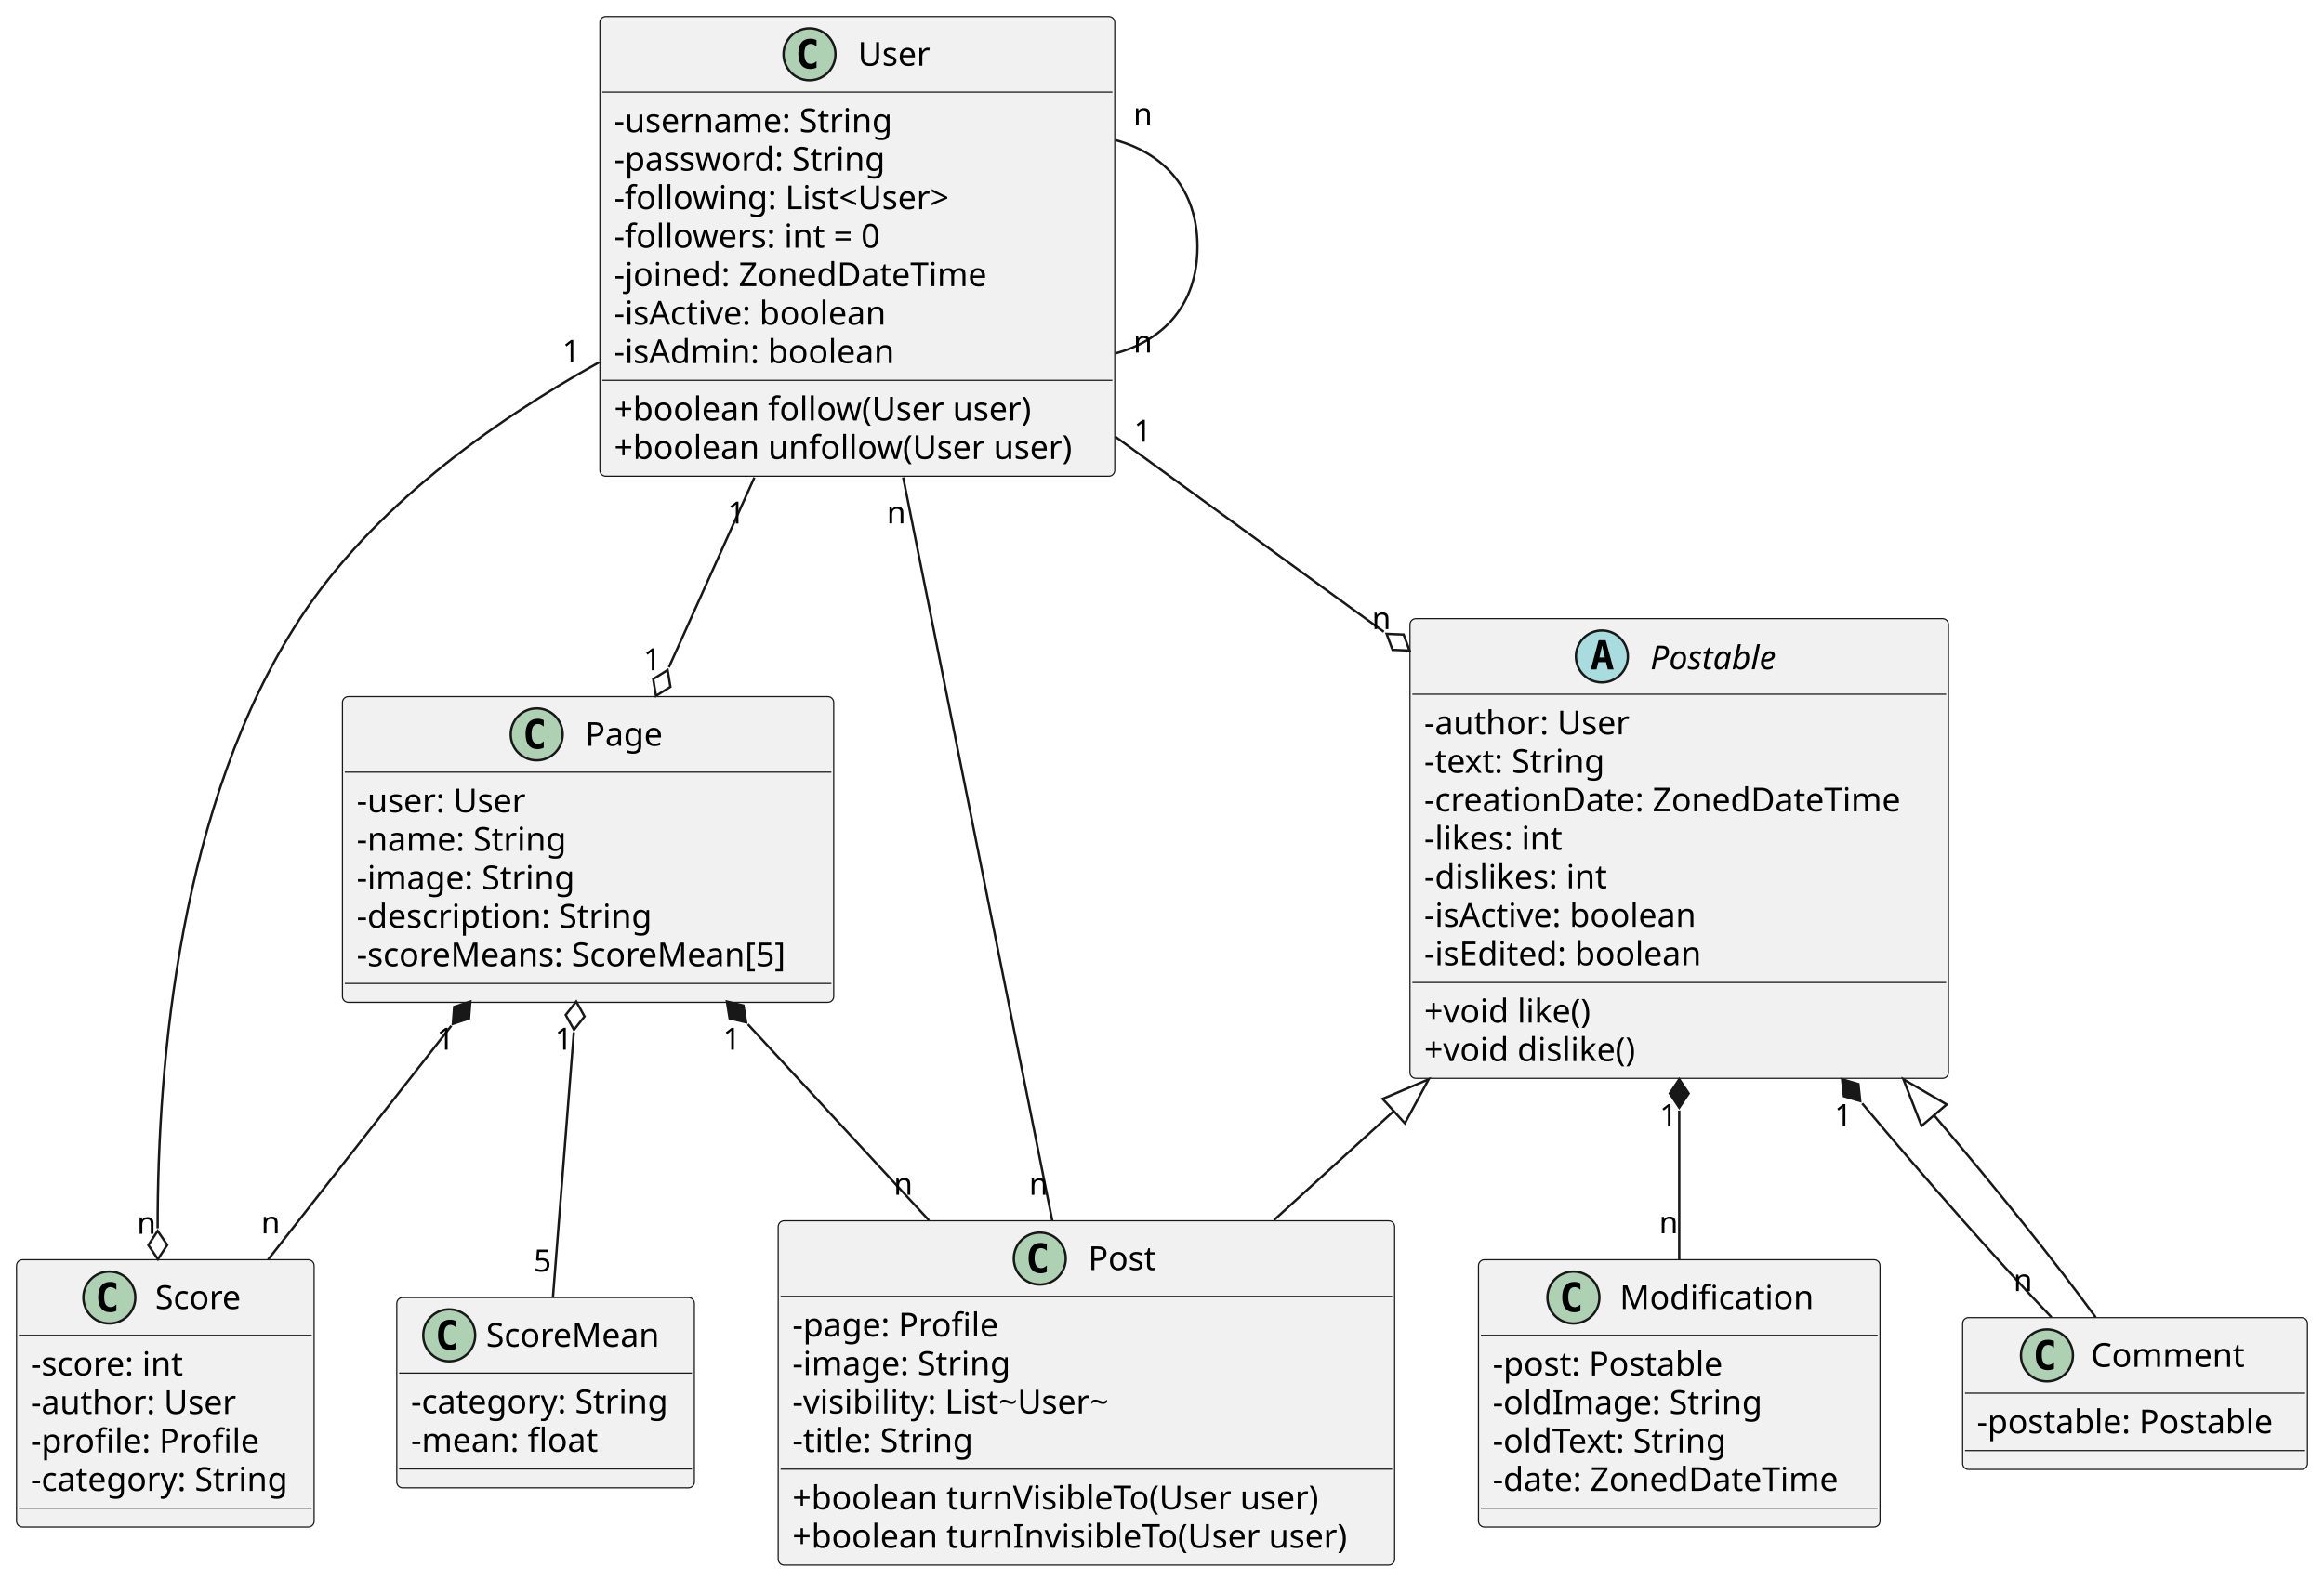
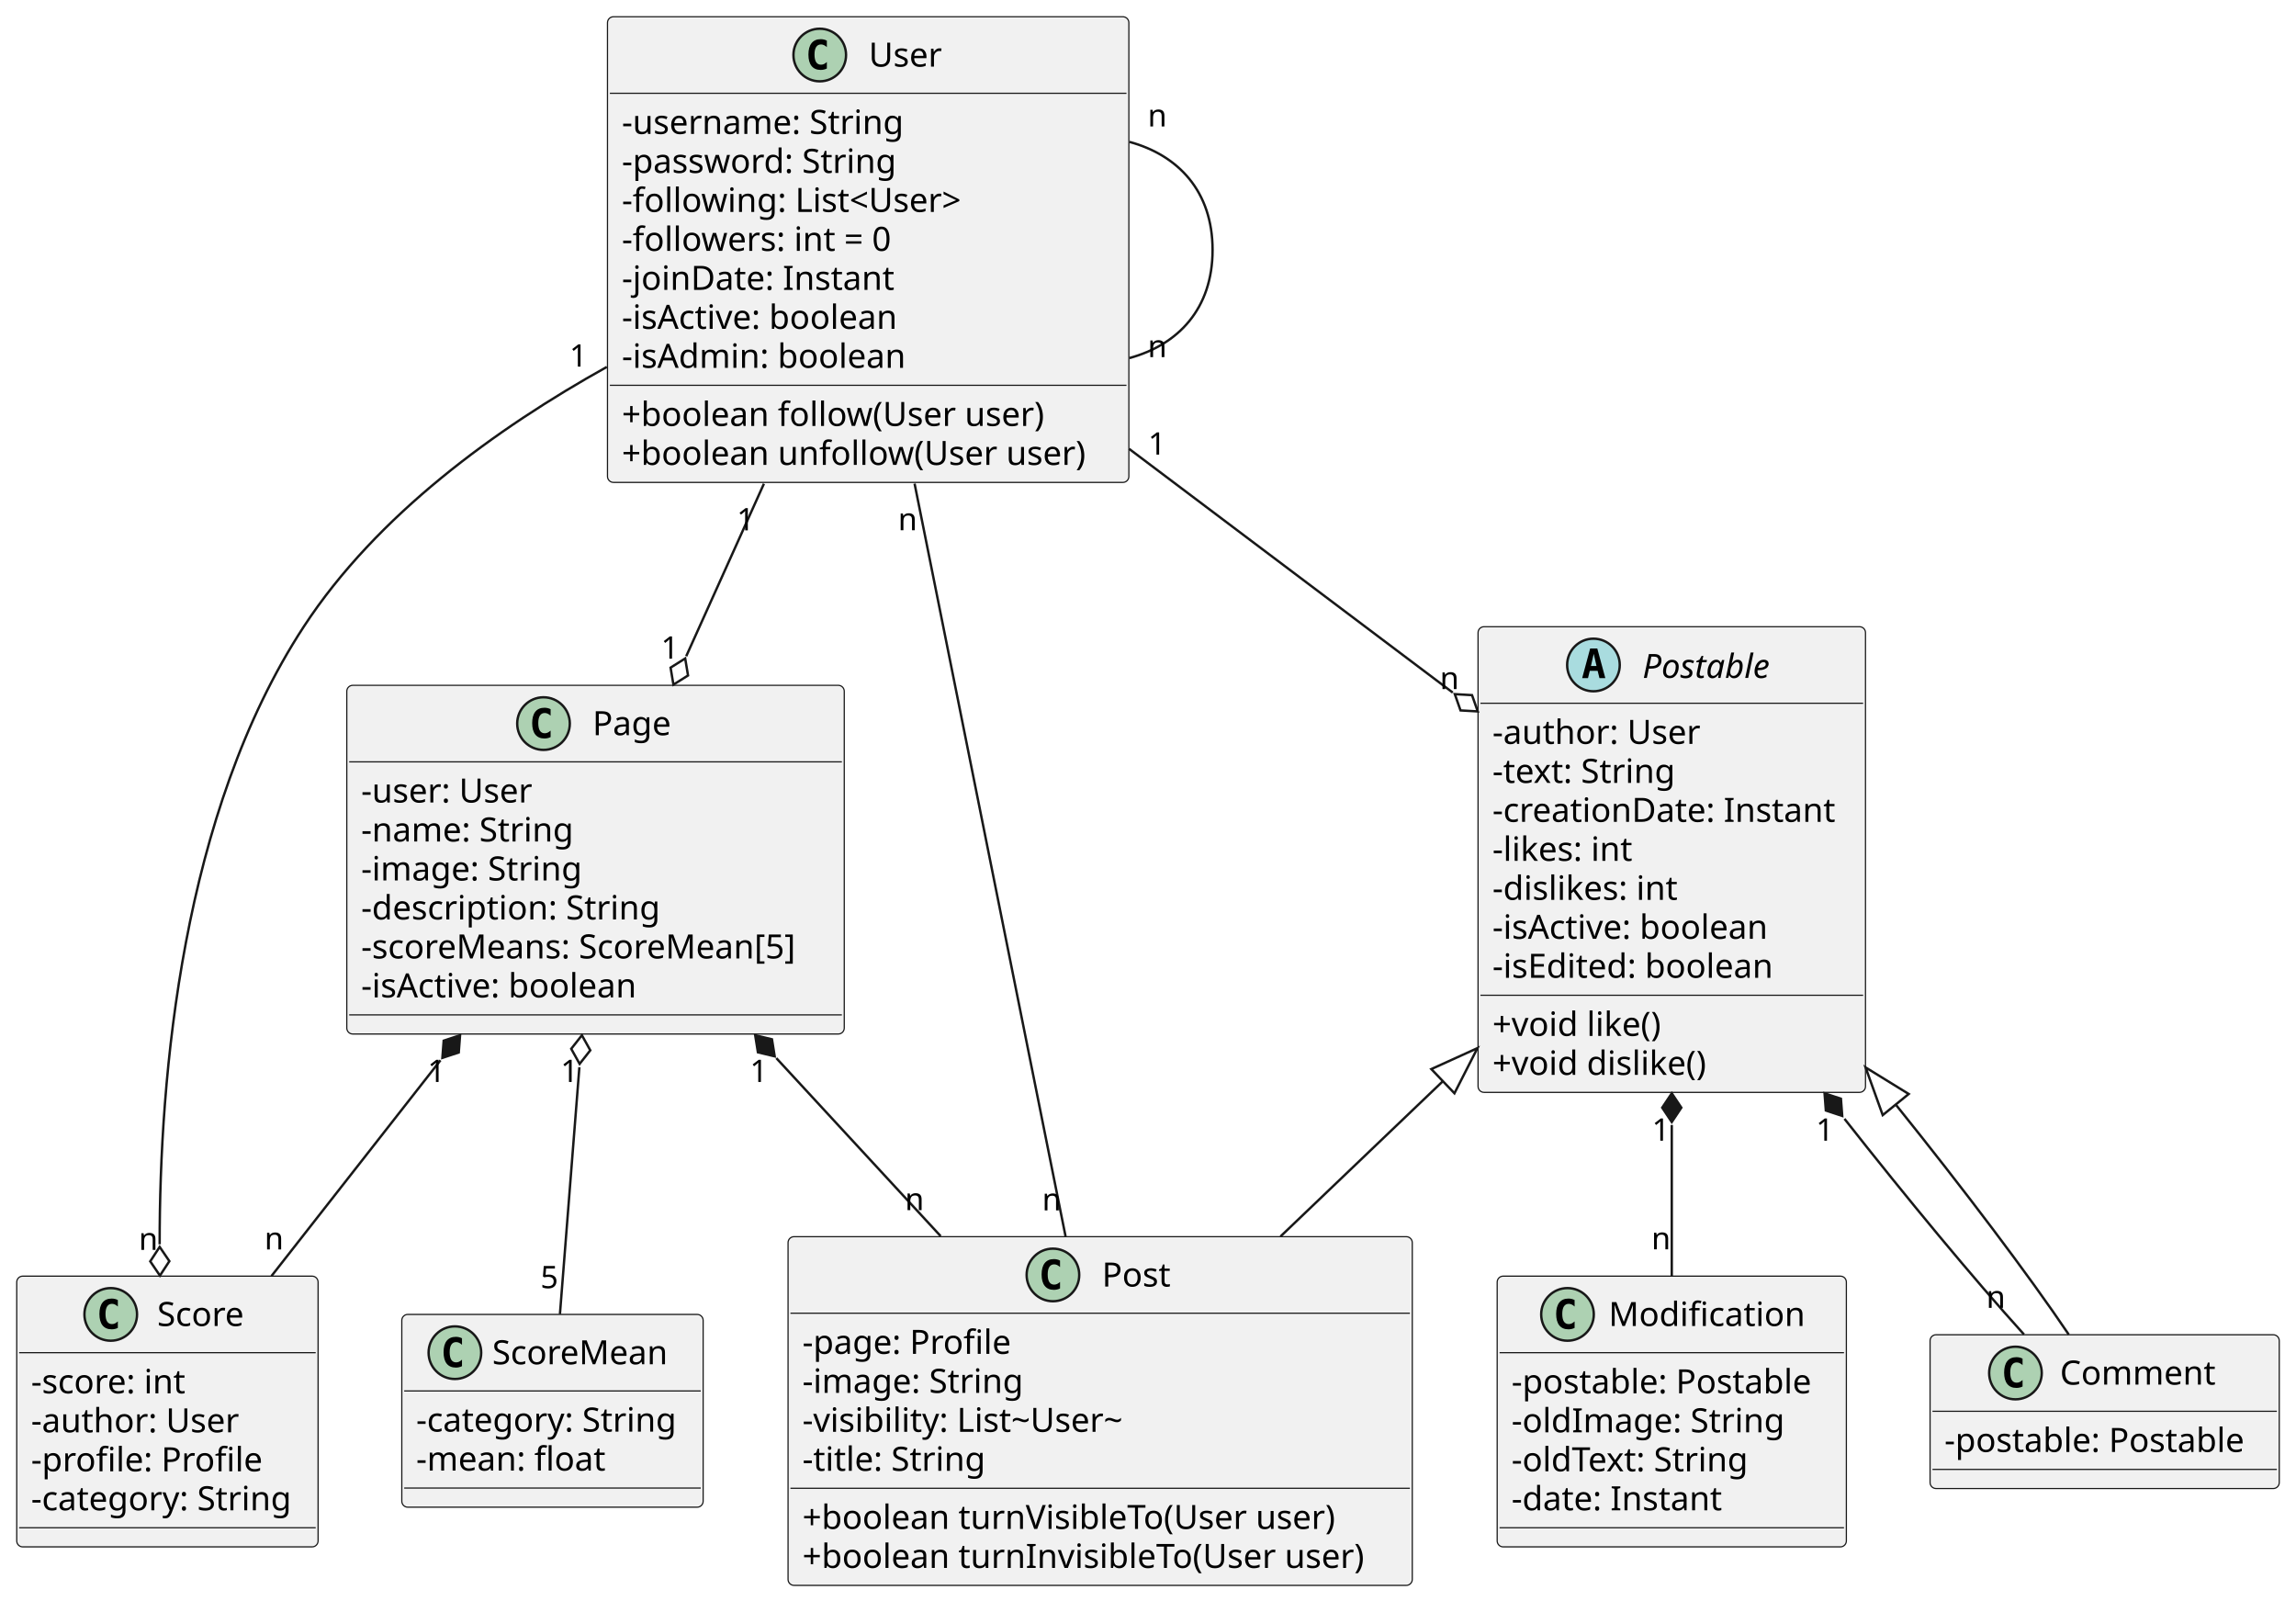
- <svg xmlns="http://www.w3.org/2000/svg" contentStyleType="text/css" height="669px" preserveAspectRatio="none" style="width:984px;height:669px;background:#FFFFFF;" version="1.1" viewBox="0 0 984 669" width="984px" zoomAndPan="magnify">
+ <svg xmlns="http://www.w3.org/2000/svg" contentStyleType="text/css" height="669px" preserveAspectRatio="none" style="width:960px;height:669px;background:#FFFFFF;" version="1.1" viewBox="0 0 960 669" width="960px" zoomAndPan="magnify">
  <defs />
  <g>
    <g id="elem_User">
      <rect codeLine="2" fill="#F1F1F1" height="194.672" id="User" rx="2.5" ry="2.5" style="stroke:#181818;stroke-width:0.5;" width="218" x="254" y="7" />
      <ellipse cx="342.75" cy="23" fill="#ADD1B2" rx="11" ry="11" style="stroke:#181818;stroke-width:1.0;" />
      <path d="M345.719,28.641 Q345.141,28.938 344.5,29.078 Q343.859,29.234 343.156,29.234 Q340.656,29.234 339.328,27.594 Q338.016,25.938 338.016,22.812 Q338.016,19.688 339.328,18.031 Q340.656,16.375 343.156,16.375 Q343.859,16.375 344.5,16.531 Q345.156,16.688 345.719,16.984 L345.719,19.703 Q345.094,19.125 344.5,18.859 Q343.906,18.578 343.281,18.578 Q341.938,18.578 341.25,19.656 Q340.562,20.719 340.562,22.812 Q340.562,24.906 341.25,25.984 Q341.938,27.047 343.281,27.047 Q343.906,27.047 344.5,26.781 Q345.094,26.5 345.719,25.922 L345.719,28.641 Z " fill="#000000" />
      <text fill="#000000" font-family="sans-serif" font-size="14" lengthAdjust="spacing" textLength="32" x="363.25" y="27.847">User</text>
      <line style="stroke:#181818;stroke-width:0.5;" x1="255" x2="471" y1="39" y2="39" />
      <text fill="#000000" font-family="sans-serif" font-size="14" lengthAdjust="spacing" textLength="124" x="260" y="55.995">-username: String</text>
      <text fill="#000000" font-family="sans-serif" font-size="14" lengthAdjust="spacing" textLength="121" x="260" y="72.292">-password: String</text>
      <text fill="#000000" font-family="sans-serif" font-size="14" lengthAdjust="spacing" textLength="153" x="260" y="88.589">-following: List&lt;User&gt;</text>
      <text fill="#000000" font-family="sans-serif" font-size="14" lengthAdjust="spacing" textLength="121" x="260" y="104.886">-followers: int = 0</text>
-       <text fill="#000000" font-family="sans-serif" font-size="14" lengthAdjust="spacing" textLength="169" x="260" y="121.183">-joined: ZonedDateTime</text>
+       <text fill="#000000" font-family="sans-serif" font-size="14" lengthAdjust="spacing" textLength="118" x="260" y="121.183">-joinDate: Instant</text>
      <text fill="#000000" font-family="sans-serif" font-size="14" lengthAdjust="spacing" textLength="122" x="260" y="137.48">-isActive: boolean</text>
      <text fill="#000000" font-family="sans-serif" font-size="14" lengthAdjust="spacing" textLength="124" x="260" y="153.776">-isAdmin: boolean</text>
      <line style="stroke:#181818;stroke-width:0.5;" x1="255" x2="471" y1="161.078" y2="161.078" />
      <text fill="#000000" font-family="sans-serif" font-size="14" lengthAdjust="spacing" textLength="188" x="260" y="178.073">+boolean follow(User user)</text>
      <text fill="#000000" font-family="sans-serif" font-size="14" lengthAdjust="spacing" textLength="206" x="260" y="194.37">+boolean unfollow(User user)</text>
    </g>
    <g id="elem_Page">
-       <rect codeLine="13" fill="#F1F1F1" height="129.484" id="Page" rx="2.5" ry="2.5" style="stroke:#181818;stroke-width:0.5;" width="208" x="145" y="295" />
-       <ellipse cx="227.25" cy="311" fill="#ADD1B2" rx="11" ry="11" style="stroke:#181818;stroke-width:1.0;" />
-       <path d="M230.219,316.641 Q229.641,316.938 229,317.078 Q228.359,317.234 227.656,317.234 Q225.156,317.234 223.828,315.594 Q222.516,313.938 222.516,310.812 Q222.516,307.688 223.828,306.031 Q225.156,304.375 227.656,304.375 Q228.359,304.375 229,304.531 Q229.656,304.688 230.219,304.984 L230.219,307.703 Q229.594,307.125 229,306.859 Q228.406,306.578 227.781,306.578 Q226.438,306.578 225.75,307.656 Q225.062,308.719 225.062,310.812 Q225.062,312.906 225.75,313.984 Q226.438,315.047 227.781,315.047 Q228.406,315.047 229,314.781 Q229.594,314.5 230.219,313.922 L230.219,316.641 Z " fill="#000000" />
-       <text fill="#000000" font-family="sans-serif" font-size="14" lengthAdjust="spacing" textLength="35" x="247.75" y="315.847">Page</text>
-       <line style="stroke:#181818;stroke-width:0.5;" x1="146" x2="352" y1="327" y2="327" />
-       <text fill="#000000" font-family="sans-serif" font-size="14" lengthAdjust="spacing" textLength="77" x="151" y="343.995">-user: User</text>
-       <text fill="#000000" font-family="sans-serif" font-size="14" lengthAdjust="spacing" textLength="93" x="151" y="360.292">-name: String</text>
-       <text fill="#000000" font-family="sans-serif" font-size="14" lengthAdjust="spacing" textLength="96" x="151" y="376.589">-image: String</text>
-       <text fill="#000000" font-family="sans-serif" font-size="14" lengthAdjust="spacing" textLength="131" x="151" y="392.886">-description: String</text>
-       <text fill="#000000" font-family="sans-serif" font-size="14" lengthAdjust="spacing" textLength="196" x="151" y="409.183">-scoreMeans: ScoreMean[5]</text>
-       <line style="stroke:#181818;stroke-width:0.5;" x1="146" x2="352" y1="416.484" y2="416.484" />
+       <rect codeLine="13" fill="#F1F1F1" height="145.781" id="Page" rx="2.5" ry="2.5" style="stroke:#181818;stroke-width:0.5;" width="208" x="145" y="286.5" />
+       <ellipse cx="227.25" cy="302.5" fill="#ADD1B2" rx="11" ry="11" style="stroke:#181818;stroke-width:1.0;" />
+       <path d="M230.219,308.141 Q229.641,308.438 229,308.578 Q228.359,308.734 227.656,308.734 Q225.156,308.734 223.828,307.094 Q222.516,305.438 222.516,302.312 Q222.516,299.188 223.828,297.531 Q225.156,295.875 227.656,295.875 Q228.359,295.875 229,296.031 Q229.656,296.188 230.219,296.484 L230.219,299.203 Q229.594,298.625 229,298.359 Q228.406,298.078 227.781,298.078 Q226.438,298.078 225.75,299.156 Q225.062,300.219 225.062,302.312 Q225.062,304.406 225.75,305.484 Q226.438,306.547 227.781,306.547 Q228.406,306.547 229,306.281 Q229.594,306 230.219,305.422 L230.219,308.141 Z " fill="#000000" />
+       <text fill="#000000" font-family="sans-serif" font-size="14" lengthAdjust="spacing" textLength="35" x="247.75" y="307.347">Page</text>
+       <line style="stroke:#181818;stroke-width:0.5;" x1="146" x2="352" y1="318.5" y2="318.5" />
+       <text fill="#000000" font-family="sans-serif" font-size="14" lengthAdjust="spacing" textLength="77" x="151" y="335.495">-user: User</text>
+       <text fill="#000000" font-family="sans-serif" font-size="14" lengthAdjust="spacing" textLength="93" x="151" y="351.792">-name: String</text>
+       <text fill="#000000" font-family="sans-serif" font-size="14" lengthAdjust="spacing" textLength="96" x="151" y="368.089">-image: String</text>
+       <text fill="#000000" font-family="sans-serif" font-size="14" lengthAdjust="spacing" textLength="131" x="151" y="384.386">-description: String</text>
+       <text fill="#000000" font-family="sans-serif" font-size="14" lengthAdjust="spacing" textLength="196" x="151" y="400.683">-scoreMeans: ScoreMean[5]</text>
+       <text fill="#000000" font-family="sans-serif" font-size="14" lengthAdjust="spacing" textLength="122" x="151" y="416.979">-isActive: boolean</text>
+       <line style="stroke:#181818;stroke-width:0.5;" x1="146" x2="352" y1="424.281" y2="424.281" />
    </g>
    <g id="elem_Postable">
-       <rect codeLine="20" fill="#F1F1F1" height="194.672" id="Postable" rx="2.5" ry="2.5" style="stroke:#181818;stroke-width:0.5;" width="228" x="597" y="262" />
-       <ellipse cx="678.25" cy="278" fill="#A9DCDF" rx="11" ry="11" style="stroke:#181818;stroke-width:1.0;" />
-       <path d="M678.359,273.344 L677.203,278.422 L679.531,278.422 L678.359,273.344 Z M676.875,271.109 L679.859,271.109 L683.219,283.5 L680.766,283.5 L680,280.438 L676.719,280.438 L675.969,283.5 L673.531,283.5 L676.875,271.109 Z " fill="#000000" />
-       <text fill="#000000" font-family="sans-serif" font-size="14" font-style="italic" lengthAdjust="spacing" textLength="57" x="698.75" y="283.432">Postable</text>
-       <line style="stroke:#181818;stroke-width:0.5;" x1="598" x2="824" y1="294" y2="294" />
-       <text fill="#000000" font-family="sans-serif" font-size="14" lengthAdjust="spacing" textLength="91" x="603" y="310.995">-author: User</text>
-       <text fill="#000000" font-family="sans-serif" font-size="14" lengthAdjust="spacing" textLength="80" x="603" y="327.292">-text: String</text>
-       <text fill="#000000" font-family="sans-serif" font-size="14" lengthAdjust="spacing" textLength="216" x="603" y="343.589">-creationDate: ZonedDateTime</text>
-       <text fill="#000000" font-family="sans-serif" font-size="14" lengthAdjust="spacing" textLength="62" x="603" y="359.886">-likes: int</text>
-       <text fill="#000000" font-family="sans-serif" font-size="14" lengthAdjust="spacing" textLength="82" x="603" y="376.183">-dislikes: int</text>
-       <text fill="#000000" font-family="sans-serif" font-size="14" lengthAdjust="spacing" textLength="122" x="603" y="392.479">-isActive: boolean</text>
-       <text fill="#000000" font-family="sans-serif" font-size="14" lengthAdjust="spacing" textLength="125" x="603" y="408.776">-isEdited: boolean</text>
-       <line style="stroke:#181818;stroke-width:0.5;" x1="598" x2="824" y1="416.078" y2="416.078" />
-       <text fill="#000000" font-family="sans-serif" font-size="14" lengthAdjust="spacing" textLength="77" x="603" y="433.073">+void like()</text>
-       <text fill="#000000" font-family="sans-serif" font-size="14" lengthAdjust="spacing" textLength="97" x="603" y="449.37">+void dislike()</text>
+       <rect codeLine="21" fill="#F1F1F1" height="194.672" id="Postable" rx="2.5" ry="2.5" style="stroke:#181818;stroke-width:0.5;" width="162" x="618" y="262" />
+       <ellipse cx="666.25" cy="278" fill="#A9DCDF" rx="11" ry="11" style="stroke:#181818;stroke-width:1.0;" />
+       <path d="M666.359,273.344 L665.203,278.422 L667.531,278.422 L666.359,273.344 Z M664.875,271.109 L667.859,271.109 L671.219,283.5 L668.766,283.5 L668,280.438 L664.719,280.438 L663.969,283.5 L661.531,283.5 L664.875,271.109 Z " fill="#000000" />
+       <text fill="#000000" font-family="sans-serif" font-size="14" font-style="italic" lengthAdjust="spacing" textLength="57" x="686.75" y="283.432">Postable</text>
+       <line style="stroke:#181818;stroke-width:0.5;" x1="619" x2="779" y1="294" y2="294" />
+       <text fill="#000000" font-family="sans-serif" font-size="14" lengthAdjust="spacing" textLength="91" x="624" y="310.995">-author: User</text>
+       <text fill="#000000" font-family="sans-serif" font-size="14" lengthAdjust="spacing" textLength="80" x="624" y="327.292">-text: String</text>
+       <text fill="#000000" font-family="sans-serif" font-size="14" lengthAdjust="spacing" textLength="150" x="624" y="343.589">-creationDate: Instant</text>
+       <text fill="#000000" font-family="sans-serif" font-size="14" lengthAdjust="spacing" textLength="62" x="624" y="359.886">-likes: int</text>
+       <text fill="#000000" font-family="sans-serif" font-size="14" lengthAdjust="spacing" textLength="82" x="624" y="376.183">-dislikes: int</text>
+       <text fill="#000000" font-family="sans-serif" font-size="14" lengthAdjust="spacing" textLength="122" x="624" y="392.479">-isActive: boolean</text>
+       <text fill="#000000" font-family="sans-serif" font-size="14" lengthAdjust="spacing" textLength="125" x="624" y="408.776">-isEdited: boolean</text>
+       <line style="stroke:#181818;stroke-width:0.5;" x1="619" x2="779" y1="416.078" y2="416.078" />
+       <text fill="#000000" font-family="sans-serif" font-size="14" lengthAdjust="spacing" textLength="77" x="624" y="433.073">+void like()</text>
+       <text fill="#000000" font-family="sans-serif" font-size="14" lengthAdjust="spacing" textLength="97" x="624" y="449.37">+void dislike()</text>
    </g>
    <g id="elem_Post">
-       <rect codeLine="31" fill="#F1F1F1" height="145.781" id="Post" rx="2.5" ry="2.5" style="stroke:#181818;stroke-width:0.5;" width="261" x="329.5" y="517" />
+       <rect codeLine="32" fill="#F1F1F1" height="145.781" id="Post" rx="2.5" ry="2.5" style="stroke:#181818;stroke-width:0.5;" width="261" x="329.5" y="517" />
      <ellipse cx="440.25" cy="533" fill="#ADD1B2" rx="11" ry="11" style="stroke:#181818;stroke-width:1.0;" />
      <path d="M443.219,538.641 Q442.641,538.938 442,539.078 Q441.359,539.234 440.656,539.234 Q438.156,539.234 436.828,537.594 Q435.516,535.938 435.516,532.812 Q435.516,529.688 436.828,528.031 Q438.156,526.375 440.656,526.375 Q441.359,526.375 442,526.531 Q442.656,526.688 443.219,526.984 L443.219,529.703 Q442.594,529.125 442,528.859 Q441.406,528.578 440.781,528.578 Q439.438,528.578 438.75,529.656 Q438.062,530.719 438.062,532.812 Q438.062,534.906 438.75,535.984 Q439.438,537.047 440.781,537.047 Q441.406,537.047 442,536.781 Q442.594,536.5 443.219,535.922 L443.219,538.641 Z " fill="#000000" />
      <text fill="#000000" font-family="sans-serif" font-size="14" lengthAdjust="spacing" textLength="31" x="460.75" y="537.847">Post</text>
      <line style="stroke:#181818;stroke-width:0.5;" x1="330.5" x2="589.5" y1="549" y2="549" />
      <text fill="#000000" font-family="sans-serif" font-size="14" lengthAdjust="spacing" textLength="91" x="335.5" y="565.995">-page: Profile</text>
      <text fill="#000000" font-family="sans-serif" font-size="14" lengthAdjust="spacing" textLength="96" x="335.5" y="582.292">-image: String</text>
      <text fill="#000000" font-family="sans-serif" font-size="14" lengthAdjust="spacing" textLength="144" x="335.5" y="598.589">-visibility: List~User~</text>
      <text fill="#000000" font-family="sans-serif" font-size="14" lengthAdjust="spacing" textLength="79" x="335.5" y="614.886">-title: String</text>
      <line style="stroke:#181818;stroke-width:0.5;" x1="330.5" x2="589.5" y1="622.188" y2="622.188" />
      <text fill="#000000" font-family="sans-serif" font-size="14" lengthAdjust="spacing" textLength="239" x="335.5" y="639.183">+boolean turnVisibleTo(User user)</text>
      <text fill="#000000" font-family="sans-serif" font-size="14" lengthAdjust="spacing" textLength="249" x="335.5" y="655.48">+boolean turnInvisibleTo(User user)</text>
    </g>
    <g id="elem_Comment">
-       <rect codeLine="39" fill="#F1F1F1" height="64.297" id="Comment" rx="2.5" ry="2.5" style="stroke:#181818;stroke-width:0.5;" width="146" x="831" y="558" />
-       <ellipse cx="866.7" cy="574" fill="#ADD1B2" rx="11" ry="11" style="stroke:#181818;stroke-width:1.0;" />
-       <path d="M869.669,579.641 Q869.091,579.938 868.45,580.078 Q867.809,580.234 867.106,580.234 Q864.606,580.234 863.278,578.594 Q861.966,576.938 861.966,573.812 Q861.966,570.688 863.278,569.031 Q864.606,567.375 867.106,567.375 Q867.809,567.375 868.45,567.531 Q869.106,567.688 869.669,567.984 L869.669,570.703 Q869.044,570.125 868.45,569.859 Q867.856,569.578 867.231,569.578 Q865.888,569.578 865.2,570.656 Q864.513,571.719 864.513,573.812 Q864.513,575.906 865.2,576.984 Q865.888,578.047 867.231,578.047 Q867.856,578.047 868.45,577.781 Q869.044,577.5 869.669,576.922 L869.669,579.641 Z " fill="#000000" />
-       <text fill="#000000" font-family="sans-serif" font-size="14" lengthAdjust="spacing" textLength="68" x="885.3" y="578.847">Comment</text>
-       <line style="stroke:#181818;stroke-width:0.5;" x1="832" x2="976" y1="590" y2="590" />
-       <text fill="#000000" font-family="sans-serif" font-size="14" lengthAdjust="spacing" textLength="134" x="837" y="606.995">-postable: Postable</text>
-       <line style="stroke:#181818;stroke-width:0.5;" x1="832" x2="976" y1="614.297" y2="614.297" />
+       <rect codeLine="40" fill="#F1F1F1" height="64.297" id="Comment" rx="2.5" ry="2.5" style="stroke:#181818;stroke-width:0.5;" width="146" x="807" y="558" />
+       <ellipse cx="842.7" cy="574" fill="#ADD1B2" rx="11" ry="11" style="stroke:#181818;stroke-width:1.0;" />
+       <path d="M845.669,579.641 Q845.091,579.938 844.45,580.078 Q843.809,580.234 843.106,580.234 Q840.606,580.234 839.278,578.594 Q837.966,576.938 837.966,573.812 Q837.966,570.688 839.278,569.031 Q840.606,567.375 843.106,567.375 Q843.809,567.375 844.45,567.531 Q845.106,567.688 845.669,567.984 L845.669,570.703 Q845.044,570.125 844.45,569.859 Q843.856,569.578 843.231,569.578 Q841.888,569.578 841.2,570.656 Q840.513,571.719 840.513,573.812 Q840.513,575.906 841.2,576.984 Q841.888,578.047 843.231,578.047 Q843.856,578.047 844.45,577.781 Q845.044,577.5 845.669,576.922 L845.669,579.641 Z " fill="#000000" />
+       <text fill="#000000" font-family="sans-serif" font-size="14" lengthAdjust="spacing" textLength="68" x="861.3" y="578.847">Comment</text>
+       <line style="stroke:#181818;stroke-width:0.5;" x1="808" x2="952" y1="590" y2="590" />
+       <text fill="#000000" font-family="sans-serif" font-size="14" lengthAdjust="spacing" textLength="134" x="813" y="606.995">-postable: Postable</text>
+       <line style="stroke:#181818;stroke-width:0.5;" x1="808" x2="952" y1="614.297" y2="614.297" />
    </g>
    <g id="elem_Modification">
-       <rect codeLine="42" fill="#F1F1F1" height="113.188" id="Modification" rx="2.5" ry="2.5" style="stroke:#181818;stroke-width:0.5;" width="170" x="626" y="533.5" />
-       <ellipse cx="666.2" cy="549.5" fill="#ADD1B2" rx="11" ry="11" style="stroke:#181818;stroke-width:1.0;" />
-       <path d="M669.169,555.141 Q668.591,555.438 667.95,555.578 Q667.309,555.734 666.606,555.734 Q664.106,555.734 662.778,554.094 Q661.466,552.438 661.466,549.312 Q661.466,546.188 662.778,544.531 Q664.106,542.875 666.606,542.875 Q667.309,542.875 667.95,543.031 Q668.606,543.188 669.169,543.484 L669.169,546.203 Q668.544,545.625 667.95,545.359 Q667.356,545.078 666.731,545.078 Q665.388,545.078 664.7,546.156 Q664.013,547.219 664.013,549.312 Q664.013,551.406 664.7,552.484 Q665.388,553.547 666.731,553.547 Q667.356,553.547 667.95,553.281 Q668.544,553 669.169,552.422 L669.169,555.141 Z " fill="#000000" />
-       <text fill="#000000" font-family="sans-serif" font-size="14" lengthAdjust="spacing" textLength="82" x="685.8" y="554.347">Modification</text>
-       <line style="stroke:#181818;stroke-width:0.5;" x1="627" x2="795" y1="565.5" y2="565.5" />
-       <text fill="#000000" font-family="sans-serif" font-size="14" lengthAdjust="spacing" textLength="105" x="632" y="582.495">-post: Postable</text>
+       <rect codeLine="43" fill="#F1F1F1" height="113.188" id="Modification" rx="2.5" ry="2.5" style="stroke:#181818;stroke-width:0.5;" width="146" x="626" y="533.5" />
+       <ellipse cx="655.4" cy="549.5" fill="#ADD1B2" rx="11" ry="11" style="stroke:#181818;stroke-width:1.0;" />
+       <path d="M658.369,555.141 Q657.791,555.438 657.15,555.578 Q656.509,555.734 655.806,555.734 Q653.306,555.734 651.978,554.094 Q650.666,552.438 650.666,549.312 Q650.666,546.188 651.978,544.531 Q653.306,542.875 655.806,542.875 Q656.509,542.875 657.15,543.031 Q657.806,543.188 658.369,543.484 L658.369,546.203 Q657.744,545.625 657.15,545.359 Q656.556,545.078 655.931,545.078 Q654.587,545.078 653.9,546.156 Q653.212,547.219 653.212,549.312 Q653.212,551.406 653.9,552.484 Q654.587,553.547 655.931,553.547 Q656.556,553.547 657.15,553.281 Q657.744,553 658.369,552.422 L658.369,555.141 Z " fill="#000000" />
+       <text fill="#000000" font-family="sans-serif" font-size="14" lengthAdjust="spacing" textLength="82" x="672.6" y="554.347">Modification</text>
+       <line style="stroke:#181818;stroke-width:0.5;" x1="627" x2="771" y1="565.5" y2="565.5" />
+       <text fill="#000000" font-family="sans-serif" font-size="14" lengthAdjust="spacing" textLength="134" x="632" y="582.495">-postable: Postable</text>
      <text fill="#000000" font-family="sans-serif" font-size="14" lengthAdjust="spacing" textLength="117" x="632" y="598.792">-oldImage: String</text>
      <text fill="#000000" font-family="sans-serif" font-size="14" lengthAdjust="spacing" textLength="105" x="632" y="615.089">-oldText: String</text>
-       <text fill="#000000" font-family="sans-serif" font-size="14" lengthAdjust="spacing" textLength="158" x="632" y="631.386">-date: ZonedDateTime</text>
-       <line style="stroke:#181818;stroke-width:0.5;" x1="627" x2="795" y1="638.688" y2="638.688" />
+       <text fill="#000000" font-family="sans-serif" font-size="14" lengthAdjust="spacing" textLength="92" x="632" y="631.386">-date: Instant</text>
+       <line style="stroke:#181818;stroke-width:0.5;" x1="627" x2="771" y1="638.688" y2="638.688" />
    </g>
    <g id="elem_Score">
-       <rect codeLine="48" fill="#F1F1F1" height="113.188" id="Score" rx="2.5" ry="2.5" style="stroke:#181818;stroke-width:0.5;" width="126" x="7" y="533.5" />
+       <rect codeLine="49" fill="#F1F1F1" height="113.188" id="Score" rx="2.5" ry="2.5" style="stroke:#181818;stroke-width:0.5;" width="126" x="7" y="533.5" />
      <ellipse cx="46.3" cy="549.5" fill="#ADD1B2" rx="11" ry="11" style="stroke:#181818;stroke-width:1.0;" />
      <path d="M49.269,555.141 Q48.691,555.438 48.05,555.578 Q47.409,555.734 46.706,555.734 Q44.206,555.734 42.878,554.094 Q41.566,552.438 41.566,549.312 Q41.566,546.188 42.878,544.531 Q44.206,542.875 46.706,542.875 Q47.409,542.875 48.05,543.031 Q48.706,543.188 49.269,543.484 L49.269,546.203 Q48.644,545.625 48.05,545.359 Q47.456,545.078 46.831,545.078 Q45.487,545.078 44.8,546.156 Q44.112,547.219 44.112,549.312 Q44.112,551.406 44.8,552.484 Q45.487,553.547 46.831,553.547 Q47.456,553.547 48.05,553.281 Q48.644,553 49.269,552.422 L49.269,555.141 Z " fill="#000000" />
      <text fill="#000000" font-family="sans-serif" font-size="14" lengthAdjust="spacing" textLength="40" x="65.7" y="554.347">Score</text>
      <line style="stroke:#181818;stroke-width:0.5;" x1="8" x2="132" y1="565.5" y2="565.5" />
      <text fill="#000000" font-family="sans-serif" font-size="14" lengthAdjust="spacing" textLength="70" x="13" y="582.495">-score: int</text>
      <text fill="#000000" font-family="sans-serif" font-size="14" lengthAdjust="spacing" textLength="91" x="13" y="598.792">-author: User</text>
      <text fill="#000000" font-family="sans-serif" font-size="14" lengthAdjust="spacing" textLength="98" x="13" y="615.089">-profile: Profile</text>
      <text fill="#000000" font-family="sans-serif" font-size="14" lengthAdjust="spacing" textLength="114" x="13" y="631.386">-category: String</text>
      <line style="stroke:#181818;stroke-width:0.5;" x1="8" x2="132" y1="638.688" y2="638.688" />
    </g>
    <g id="elem_ScoreMean">
-       <rect codeLine="54" fill="#F1F1F1" height="80.594" id="ScoreMean" rx="2.5" ry="2.5" style="stroke:#181818;stroke-width:0.5;" width="126" x="168" y="549.5" />
+       <rect codeLine="55" fill="#F1F1F1" height="80.594" id="ScoreMean" rx="2.5" ry="2.5" style="stroke:#181818;stroke-width:0.5;" width="126" x="168" y="549.5" />
      <ellipse cx="190.2" cy="565.5" fill="#ADD1B2" rx="11" ry="11" style="stroke:#181818;stroke-width:1.0;" />
      <path d="M193.169,571.141 Q192.591,571.438 191.95,571.578 Q191.309,571.734 190.606,571.734 Q188.106,571.734 186.778,570.094 Q185.466,568.438 185.466,565.312 Q185.466,562.188 186.778,560.531 Q188.106,558.875 190.606,558.875 Q191.309,558.875 191.95,559.031 Q192.606,559.188 193.169,559.484 L193.169,562.203 Q192.544,561.625 191.95,561.359 Q191.356,561.078 190.731,561.078 Q189.387,561.078 188.7,562.156 Q188.012,563.219 188.012,565.312 Q188.012,567.406 188.7,568.484 Q189.387,569.547 190.731,569.547 Q191.356,569.547 191.95,569.281 Q192.544,569 193.169,568.422 L193.169,571.141 Z " fill="#000000" />
      <text fill="#000000" font-family="sans-serif" font-size="14" lengthAdjust="spacing" textLength="78" x="205.8" y="570.347">ScoreMean</text>
      <line style="stroke:#181818;stroke-width:0.5;" x1="169" x2="293" y1="581.5" y2="581.5" />
      <text fill="#000000" font-family="sans-serif" font-size="14" lengthAdjust="spacing" textLength="114" x="174" y="598.495">-category: String</text>
      <text fill="#000000" font-family="sans-serif" font-size="14" lengthAdjust="spacing" textLength="82" x="174" y="614.792">-mean: float</text>
      <line style="stroke:#181818;stroke-width:0.5;" x1="169" x2="293" y1="622.094" y2="622.094" />
    </g>
    <g id="link_User_User">
-       <path codeLine="58" d="M472.26,59.32 C492.64,64.88 507,79.94 507,104.5 C507,129.06 492.64,144.12 472.26,149.68 " fill="none" id="User-User" style="stroke:#181818;stroke-width:1.0;" />
+       <path codeLine="59" d="M472.26,59.32 C492.64,64.88 507,79.94 507,104.5 C507,129.06 492.64,144.12 472.26,149.68 " fill="none" id="User-User" style="stroke:#181818;stroke-width:1.0;" />
      <text fill="#000000" font-family="sans-serif" font-size="13" lengthAdjust="spacing" textLength="8" x="479.87" y="52.863">n</text>
      <text fill="#000000" font-family="sans-serif" font-size="13" lengthAdjust="spacing" textLength="8" x="479.87" y="149.294">n</text>
    </g>
    <g id="link_User_Postable">
-       <path codeLine="59" d="M472.15,184.86 C508.26,211.1 548.71,240.51 585.91,267.56 " fill="none" id="User-to-Postable" style="stroke:#181818;stroke-width:1.0;" />
-       <polygon fill="none" points="596.82,275.49,594.319,268.727,587.114,268.434,589.615,275.198,596.82,275.49" style="stroke:#181818;stroke-width:1.0;" />
-       <text fill="#000000" font-family="sans-serif" font-size="13" lengthAdjust="spacing" textLength="8" x="480.106" y="187.066">1</text>
-       <text fill="#000000" font-family="sans-serif" font-size="13" lengthAdjust="spacing" textLength="8" x="580.88" y="266.424">n</text>
+       <path codeLine="60" d="M472.09,187.64 C515.81,220.56 565.63,258.07 607.42,289.54 " fill="none" id="User-to-Postable" style="stroke:#181818;stroke-width:1.0;" />
+       <polygon fill="none" points="617.87,297.41,615.481,290.606,608.281,290.195,610.671,296.999,617.87,297.41" style="stroke:#181818;stroke-width:1.0;" />
+       <text fill="#000000" font-family="sans-serif" font-size="13" lengthAdjust="spacing" textLength="8" x="480.042" y="190.042">1</text>
+       <text fill="#000000" font-family="sans-serif" font-size="13" lengthAdjust="spacing" textLength="8" x="602.022" y="288.083">n</text>
    </g>
    <g id="link_User_Score">
-       <path codeLine="60" d="M253.72,153.4 C207.6,179.08 157.6,215.19 127,262 C76.05,339.94 66.71,449.77 66.75,520.18 " fill="none" id="User-to-Score" style="stroke:#181818;stroke-width:1.0;" />
+       <path codeLine="61" d="M253.72,153.4 C207.6,179.08 157.6,215.19 127,262 C76.05,339.94 66.71,449.77 66.75,520.18 " fill="none" id="User-to-Score" style="stroke:#181818;stroke-width:1.0;" />
      <polygon fill="none" points="66.87,533.28,70.817,527.245,66.764,521.28,62.817,527.315,66.87,533.28" style="stroke:#181818;stroke-width:1.0;" />
      <text fill="#000000" font-family="sans-serif" font-size="13" lengthAdjust="spacing" textLength="8" x="238.109" y="153.264">1</text>
      <text fill="#000000" font-family="sans-serif" font-size="13" lengthAdjust="spacing" textLength="8" x="58.001" y="522.517">n</text>
    </g>
    <g id="link_User_Post">
-       <path codeLine="61" d="M382.4,202.18 C401.03,295.05 428.75,433.25 445.53,516.87 " fill="none" id="User-Post" style="stroke:#181818;stroke-width:1.0;" />
+       <path codeLine="62" d="M382.4,202.18 C401.03,295.05 428.75,433.25 445.53,516.87 " fill="none" id="User-Post" style="stroke:#181818;stroke-width:1.0;" />
      <text fill="#000000" font-family="sans-serif" font-size="13" lengthAdjust="spacing" textLength="8" x="375.483" y="221.659">n</text>
      <text fill="#000000" font-family="sans-serif" font-size="13" lengthAdjust="spacing" textLength="8" x="435.712" y="506.017">n</text>
    </g>
    <g id="link_User_Page">
-       <path codeLine="62" d="M319.41,202.23 C307.42,228.84 294.59,257.32 283.21,282.58 " fill="none" id="User-to-Page" style="stroke:#181818;stroke-width:1.0;" />
-       <polygon fill="none" points="277.75,294.7,283.858,290.867,282.669,283.755,276.561,287.588,277.75,294.7" style="stroke:#181818;stroke-width:1.0;" />
+       <path codeLine="63" d="M319.41,202.23 C308.71,225.99 297.33,251.23 286.92,274.34 " fill="none" id="User-to-Page" style="stroke:#181818;stroke-width:1.0;" />
+       <polygon fill="none" points="281.57,286.22,287.678,282.387,286.489,275.274,280.381,279.108,281.57,286.22" style="stroke:#181818;stroke-width:1.0;" />
      <text fill="#000000" font-family="sans-serif" font-size="13" lengthAdjust="spacing" textLength="8" x="308.064" y="221.712">1</text>
-       <text fill="#000000" font-family="sans-serif" font-size="13" lengthAdjust="spacing" textLength="8" x="272.457" y="283.84">1</text>
+       <text fill="#000000" font-family="sans-serif" font-size="13" lengthAdjust="spacing" textLength="8" x="276.382" y="275.352">1</text>
    </g>
    <g id="link_Page_Post">
-       <path codeLine="63" d="M316.66,433.78 C341.21,460.36 368.9,490.35 393.36,516.83 " fill="none" id="Page-backto-Post" style="stroke:#181818;stroke-width:1.0;" />
-       <polygon fill="#181818" points="307.78,424.15,308.913,431.272,315.923,432.965,314.789,425.843,307.78,424.15" style="stroke:#181818;stroke-width:1.0;" />
-       <text fill="#000000" font-family="sans-serif" font-size="13" lengthAdjust="spacing" textLength="8" x="306.114" y="444.539">1</text>
-       <text fill="#000000" font-family="sans-serif" font-size="13" lengthAdjust="spacing" textLength="8" x="378.406" y="505.973">n</text>
+       <path codeLine="64" d="M324.59,442.36 C347.04,466.67 371.47,493.12 393.31,516.78 " fill="none" id="Page-backto-Post" style="stroke:#181818;stroke-width:1.0;" />
+       <polygon fill="#181818" points="315.76,432.8,316.898,439.921,323.909,441.608,322.771,434.488,315.76,432.8" style="stroke:#181818;stroke-width:1.0;" />
+       <text fill="#000000" font-family="sans-serif" font-size="13" lengthAdjust="spacing" textLength="8" x="313.546" y="452.332">1</text>
+       <text fill="#000000" font-family="sans-serif" font-size="13" lengthAdjust="spacing" textLength="8" x="378.351" y="505.918">n</text>
    </g>
    <g id="link_Page_Score">
-       <path codeLine="64" d="M191.1,434.41 C165.89,466.6 136.84,503.68 113.51,533.46 " fill="none" id="Page-backto-Score" style="stroke:#181818;stroke-width:1.0;" />
-       <polygon fill="#181818" points="199.14,424.15,192.291,426.406,191.739,433.596,198.588,431.34,199.14,424.15" style="stroke:#181818;stroke-width:1.0;" />
-       <text fill="#000000" font-family="sans-serif" font-size="13" lengthAdjust="spacing" textLength="8" x="184.912" y="444.539">1</text>
-       <text fill="#000000" font-family="sans-serif" font-size="13" lengthAdjust="spacing" textLength="8" x="110.572" y="522.318">n</text>
+       <path codeLine="65" d="M184.17,443.26 C160.67,473.25 134.72,506.38 113.5,533.47 " fill="none" id="Page-backto-Score" style="stroke:#181818;stroke-width:1.0;" />
+       <polygon fill="#181818" points="192.36,432.8,185.512,435.061,184.965,442.251,191.813,439.99,192.36,432.8" style="stroke:#181818;stroke-width:1.0;" />
+       <text fill="#000000" font-family="sans-serif" font-size="13" lengthAdjust="spacing" textLength="8" x="178.77" y="452.332">1</text>
+       <text fill="#000000" font-family="sans-serif" font-size="13" lengthAdjust="spacing" textLength="8" x="110.561" y="522.33">n</text>
    </g>
    <g id="link_Page_ScoreMean">
-       <path codeLine="65" d="M242.96,437.17 C240,474.79 236.55,518.52 234.12,549.36 " fill="none" id="Page-backto-ScoreMean" style="stroke:#181818;stroke-width:1.0;" />
-       <polygon fill="none" points="243.99,424.15,239.528,429.815,243.04,436.112,247.503,430.448,243.99,424.15" style="stroke:#181818;stroke-width:1.0;" />
-       <text fill="#000000" font-family="sans-serif" font-size="13" lengthAdjust="spacing" textLength="8" x="234.948" y="444.539">1</text>
-       <text fill="#000000" font-family="sans-serif" font-size="13" lengthAdjust="spacing" textLength="8" x="225.974" y="538.498">5</text>
+       <path codeLine="66" d="M242.25,446.16 C239.46,481.61 236.36,520.98 234.12,549.39 " fill="none" id="Page-backto-ScoreMean" style="stroke:#181818;stroke-width:1.0;" />
+       <polygon fill="none" points="243.3,432.8,238.838,438.465,242.35,444.762,246.813,439.098,243.3,432.8" style="stroke:#181818;stroke-width:1.0;" />
+       <text fill="#000000" font-family="sans-serif" font-size="13" lengthAdjust="spacing" textLength="8" x="234.406" y="452.332">1</text>
+       <text fill="#000000" font-family="sans-serif" font-size="13" lengthAdjust="spacing" textLength="8" x="225.974" y="538.533">5</text>
    </g>
    <g id="link_Postable_Modification">
-       <path codeLine="66" d="M711,470.29 C711,492.2 711,514.32 711,533.44 " fill="none" id="Postable-backto-Modification" style="stroke:#181818;stroke-width:1.0;" />
-       <polygon fill="#181818" points="711,457.07,707,463.07,711,469.07,715,463.07,711,457.07" style="stroke:#181818;stroke-width:1.0;" />
-       <text fill="#000000" font-family="sans-serif" font-size="13" lengthAdjust="spacing" textLength="8" x="702.706" y="476.87">1</text>
-       <text fill="#000000" font-family="sans-serif" font-size="13" lengthAdjust="spacing" textLength="8" x="702.487" y="522.296">n</text>
+       <path codeLine="67" d="M699,470.29 C699,492.2 699,514.32 699,533.44 " fill="none" id="Postable-backto-Modification" style="stroke:#181818;stroke-width:1.0;" />
+       <polygon fill="#181818" points="699,457.07,695,463.07,699,469.07,703,463.07,699,457.07" style="stroke:#181818;stroke-width:1.0;" />
+       <text fill="#000000" font-family="sans-serif" font-size="13" lengthAdjust="spacing" textLength="8" x="690.706" y="476.87">1</text>
+       <text fill="#000000" font-family="sans-serif" font-size="13" lengthAdjust="spacing" textLength="8" x="690.487" y="522.296">n</text>
    </g>
    <g id="link_Postable_Comment">
-       <path codeLine="67" d="M788.48,467.3 C816.2,500.38 846.06,534.29 868.64,557.88 " fill="none" id="Postable-backto-Comment" style="stroke:#181818;stroke-width:1.0;" />
-       <polygon fill="#181818" points="779.96,457.07,780.725,464.24,787.638,466.292,786.873,459.122,779.96,457.07" style="stroke:#181818;stroke-width:1.0;" />
-       <text fill="#000000" font-family="sans-serif" font-size="13" lengthAdjust="spacing" textLength="8" x="776.731" y="476.87">1</text>
-       <text fill="#000000" font-family="sans-serif" font-size="13" lengthAdjust="spacing" textLength="8" x="852.522" y="546.758">n</text>
+       <path codeLine="68" d="M771.21,467.73 C797.1,500.67 825.03,534.39 846.27,557.88 " fill="none" id="Postable-backto-Comment" style="stroke:#181818;stroke-width:1.0;" />
+       <polygon fill="#181818" points="762.88,457.07,763.421,464.261,770.266,466.527,769.726,459.337,762.88,457.07" style="stroke:#181818;stroke-width:1.0;" />
+       <text fill="#000000" font-family="sans-serif" font-size="13" lengthAdjust="spacing" textLength="8" x="759.277" y="476.87">1</text>
+       <text fill="#000000" font-family="sans-serif" font-size="13" lengthAdjust="spacing" textLength="8" x="830.488" y="546.758">n</text>
    </g>
    <g id="link_Postable_Comment">
-       <path codeLine="69" d="M819.04,472.44 C845.65,503.86 871.09,535.51 887.33,557.88 " fill="none" id="Postable-backto-Comment-1" style="stroke:#181818;stroke-width:1.0;" />
-       <polygon fill="none" points="813.59,476.83,805.92,457.07,824.24,467.74,813.59,476.83" style="stroke:#181818;stroke-width:1.0;" />
+       <path codeLine="70" d="M792.85,462.03 C820.77,496.76 848.26,533.07 864.99,557.92 " fill="none" id="Postable-backto-Comment-1" style="stroke:#181818;stroke-width:1.0;" />
+       <polygon fill="none" points="787.2,466.18,780.03,446.24,798.07,457.35,787.2,466.18" style="stroke:#181818;stroke-width:1.0;" />
    </g>
    <g id="link_Postable_Post">
-       <path codeLine="68" d="M589.91,470.73 C572.76,486.34 555.51,502.05 539.43,516.69 " fill="none" id="Postable-backto-Post" style="stroke:#181818;stroke-width:1.0;" />
-       <polygon fill="none" points="585.42,465.36,604.92,457.07,594.84,475.71,585.42,465.36" style="stroke:#181818;stroke-width:1.0;" />
+       <path codeLine="69" d="M603.14,452.15 C580.6,473.7 556.89,496.37 535.39,516.92 " fill="none" id="Postable-backto-Post" style="stroke:#181818;stroke-width:1.0;" />
+       <polygon fill="none" points="598.46,446.94,617.75,438.18,608.13,457.06,598.46,446.94" style="stroke:#181818;stroke-width:1.0;" />
    </g>
  </g>
</svg>
